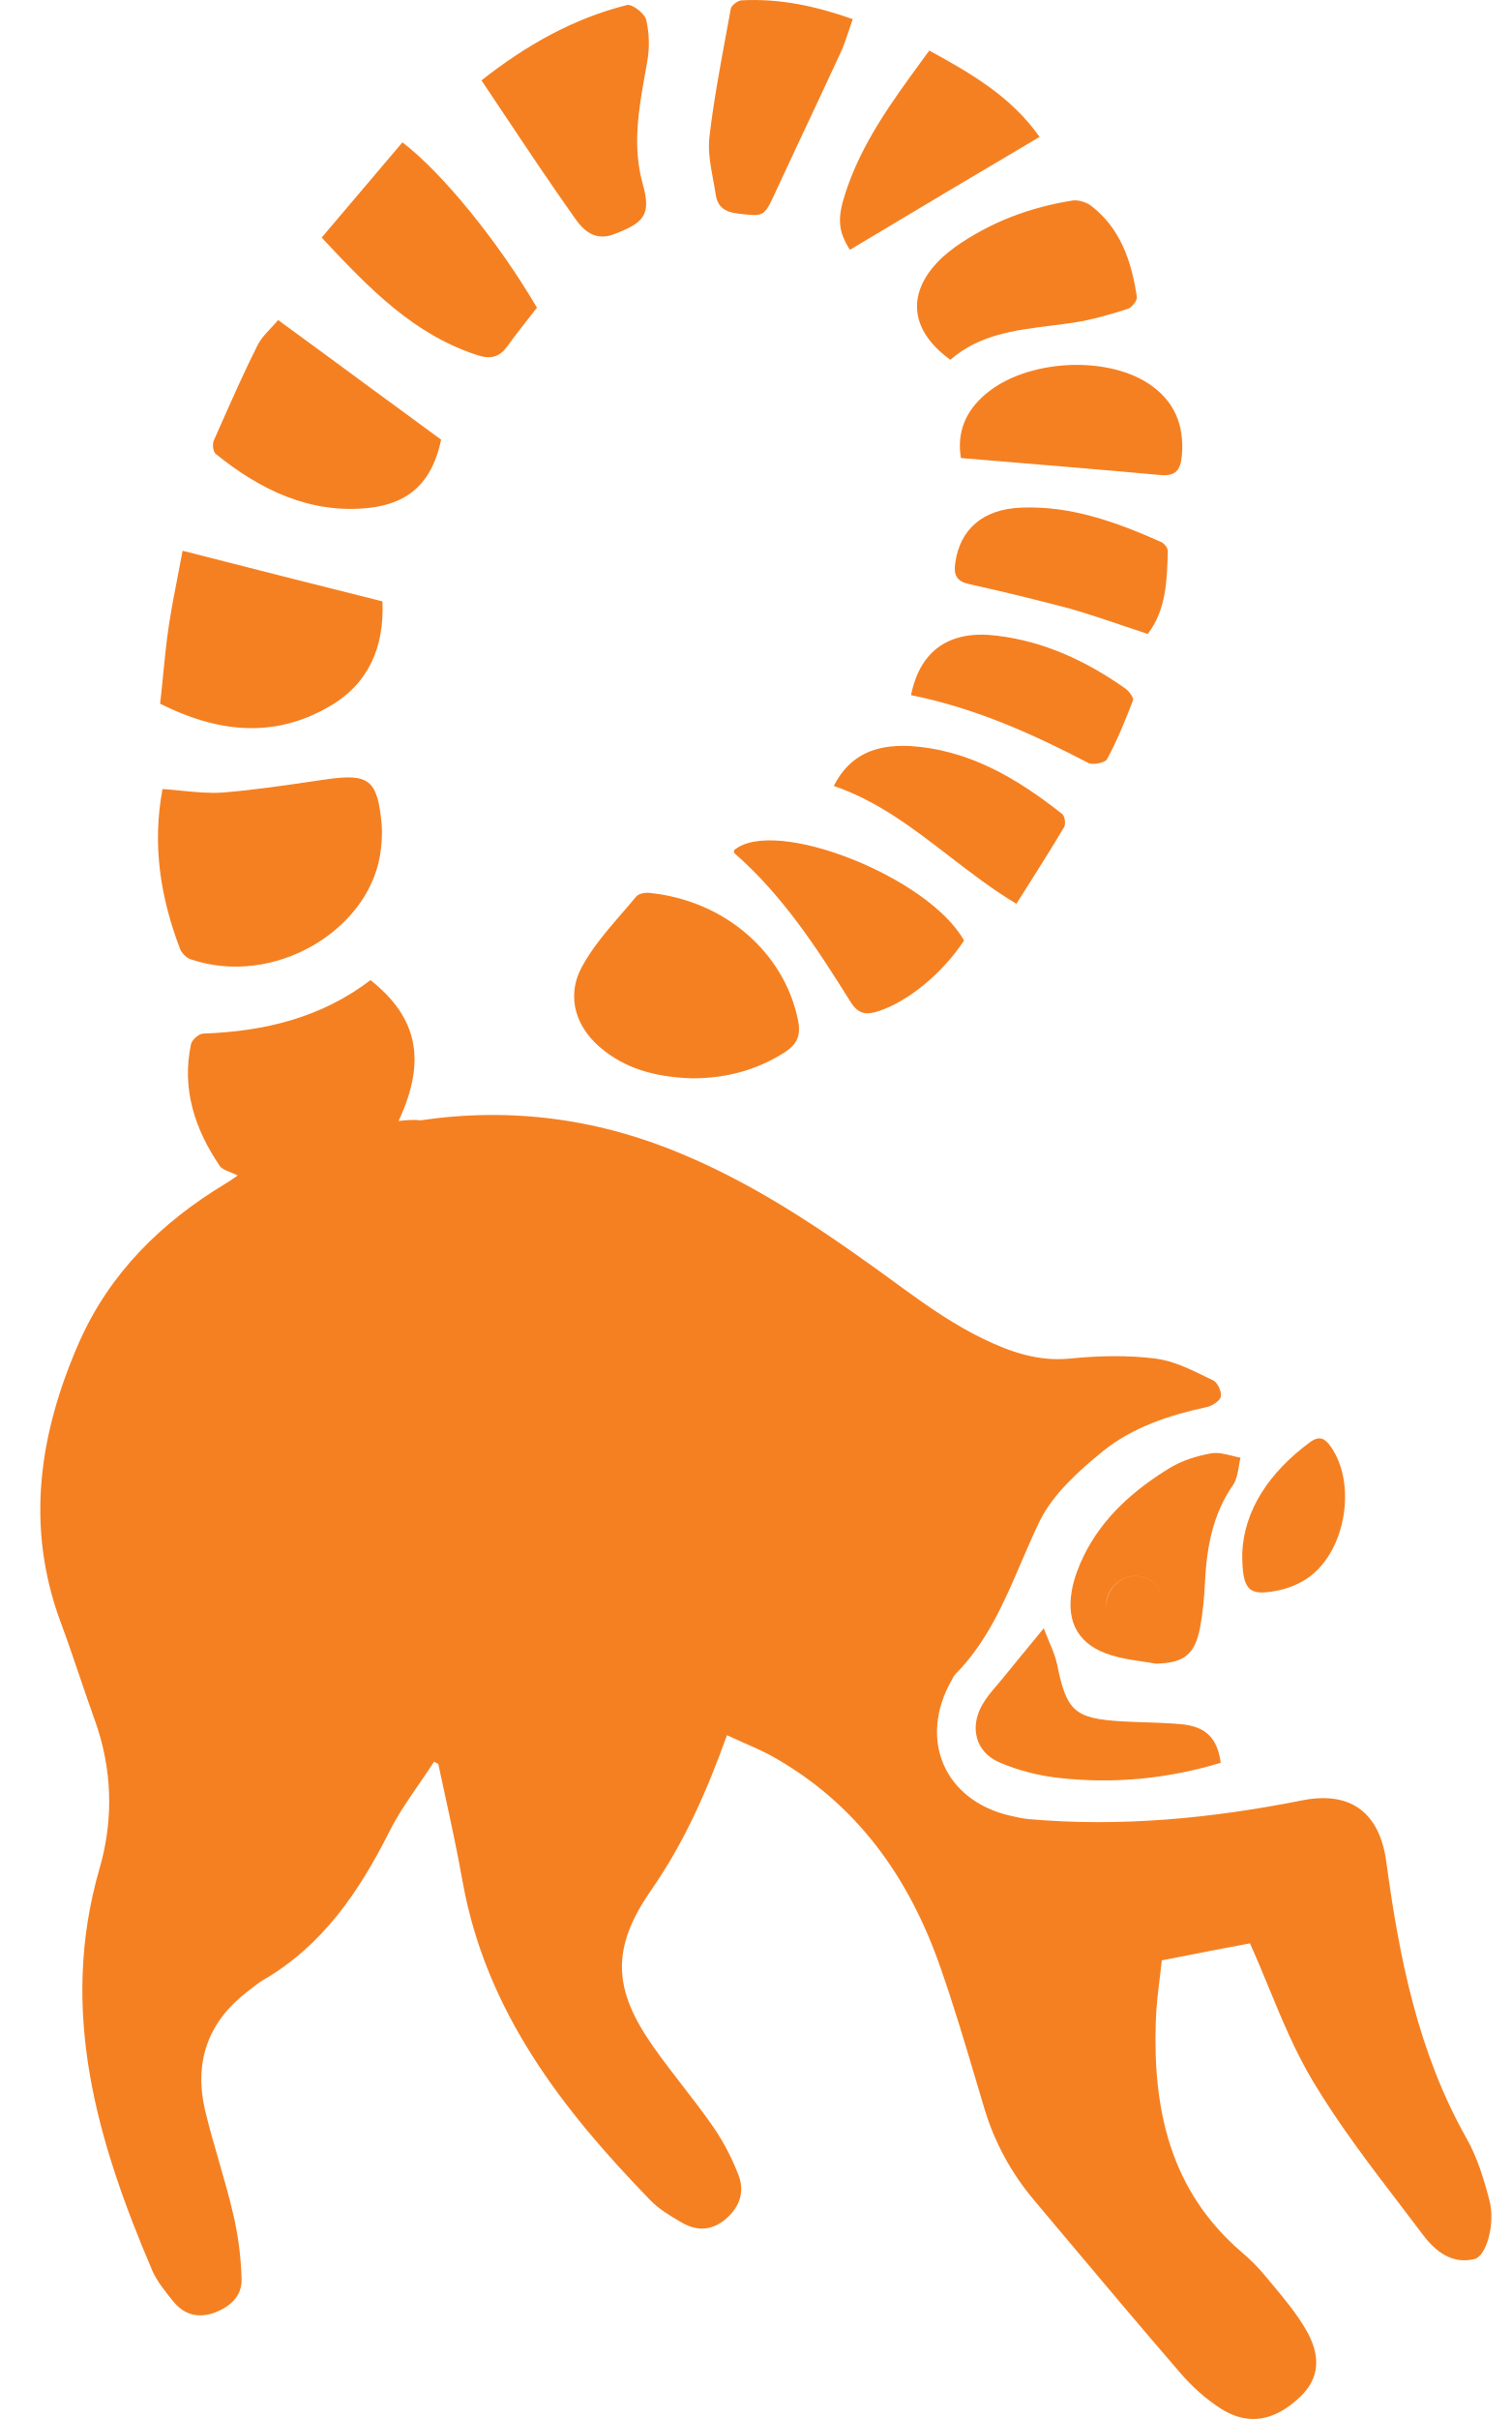
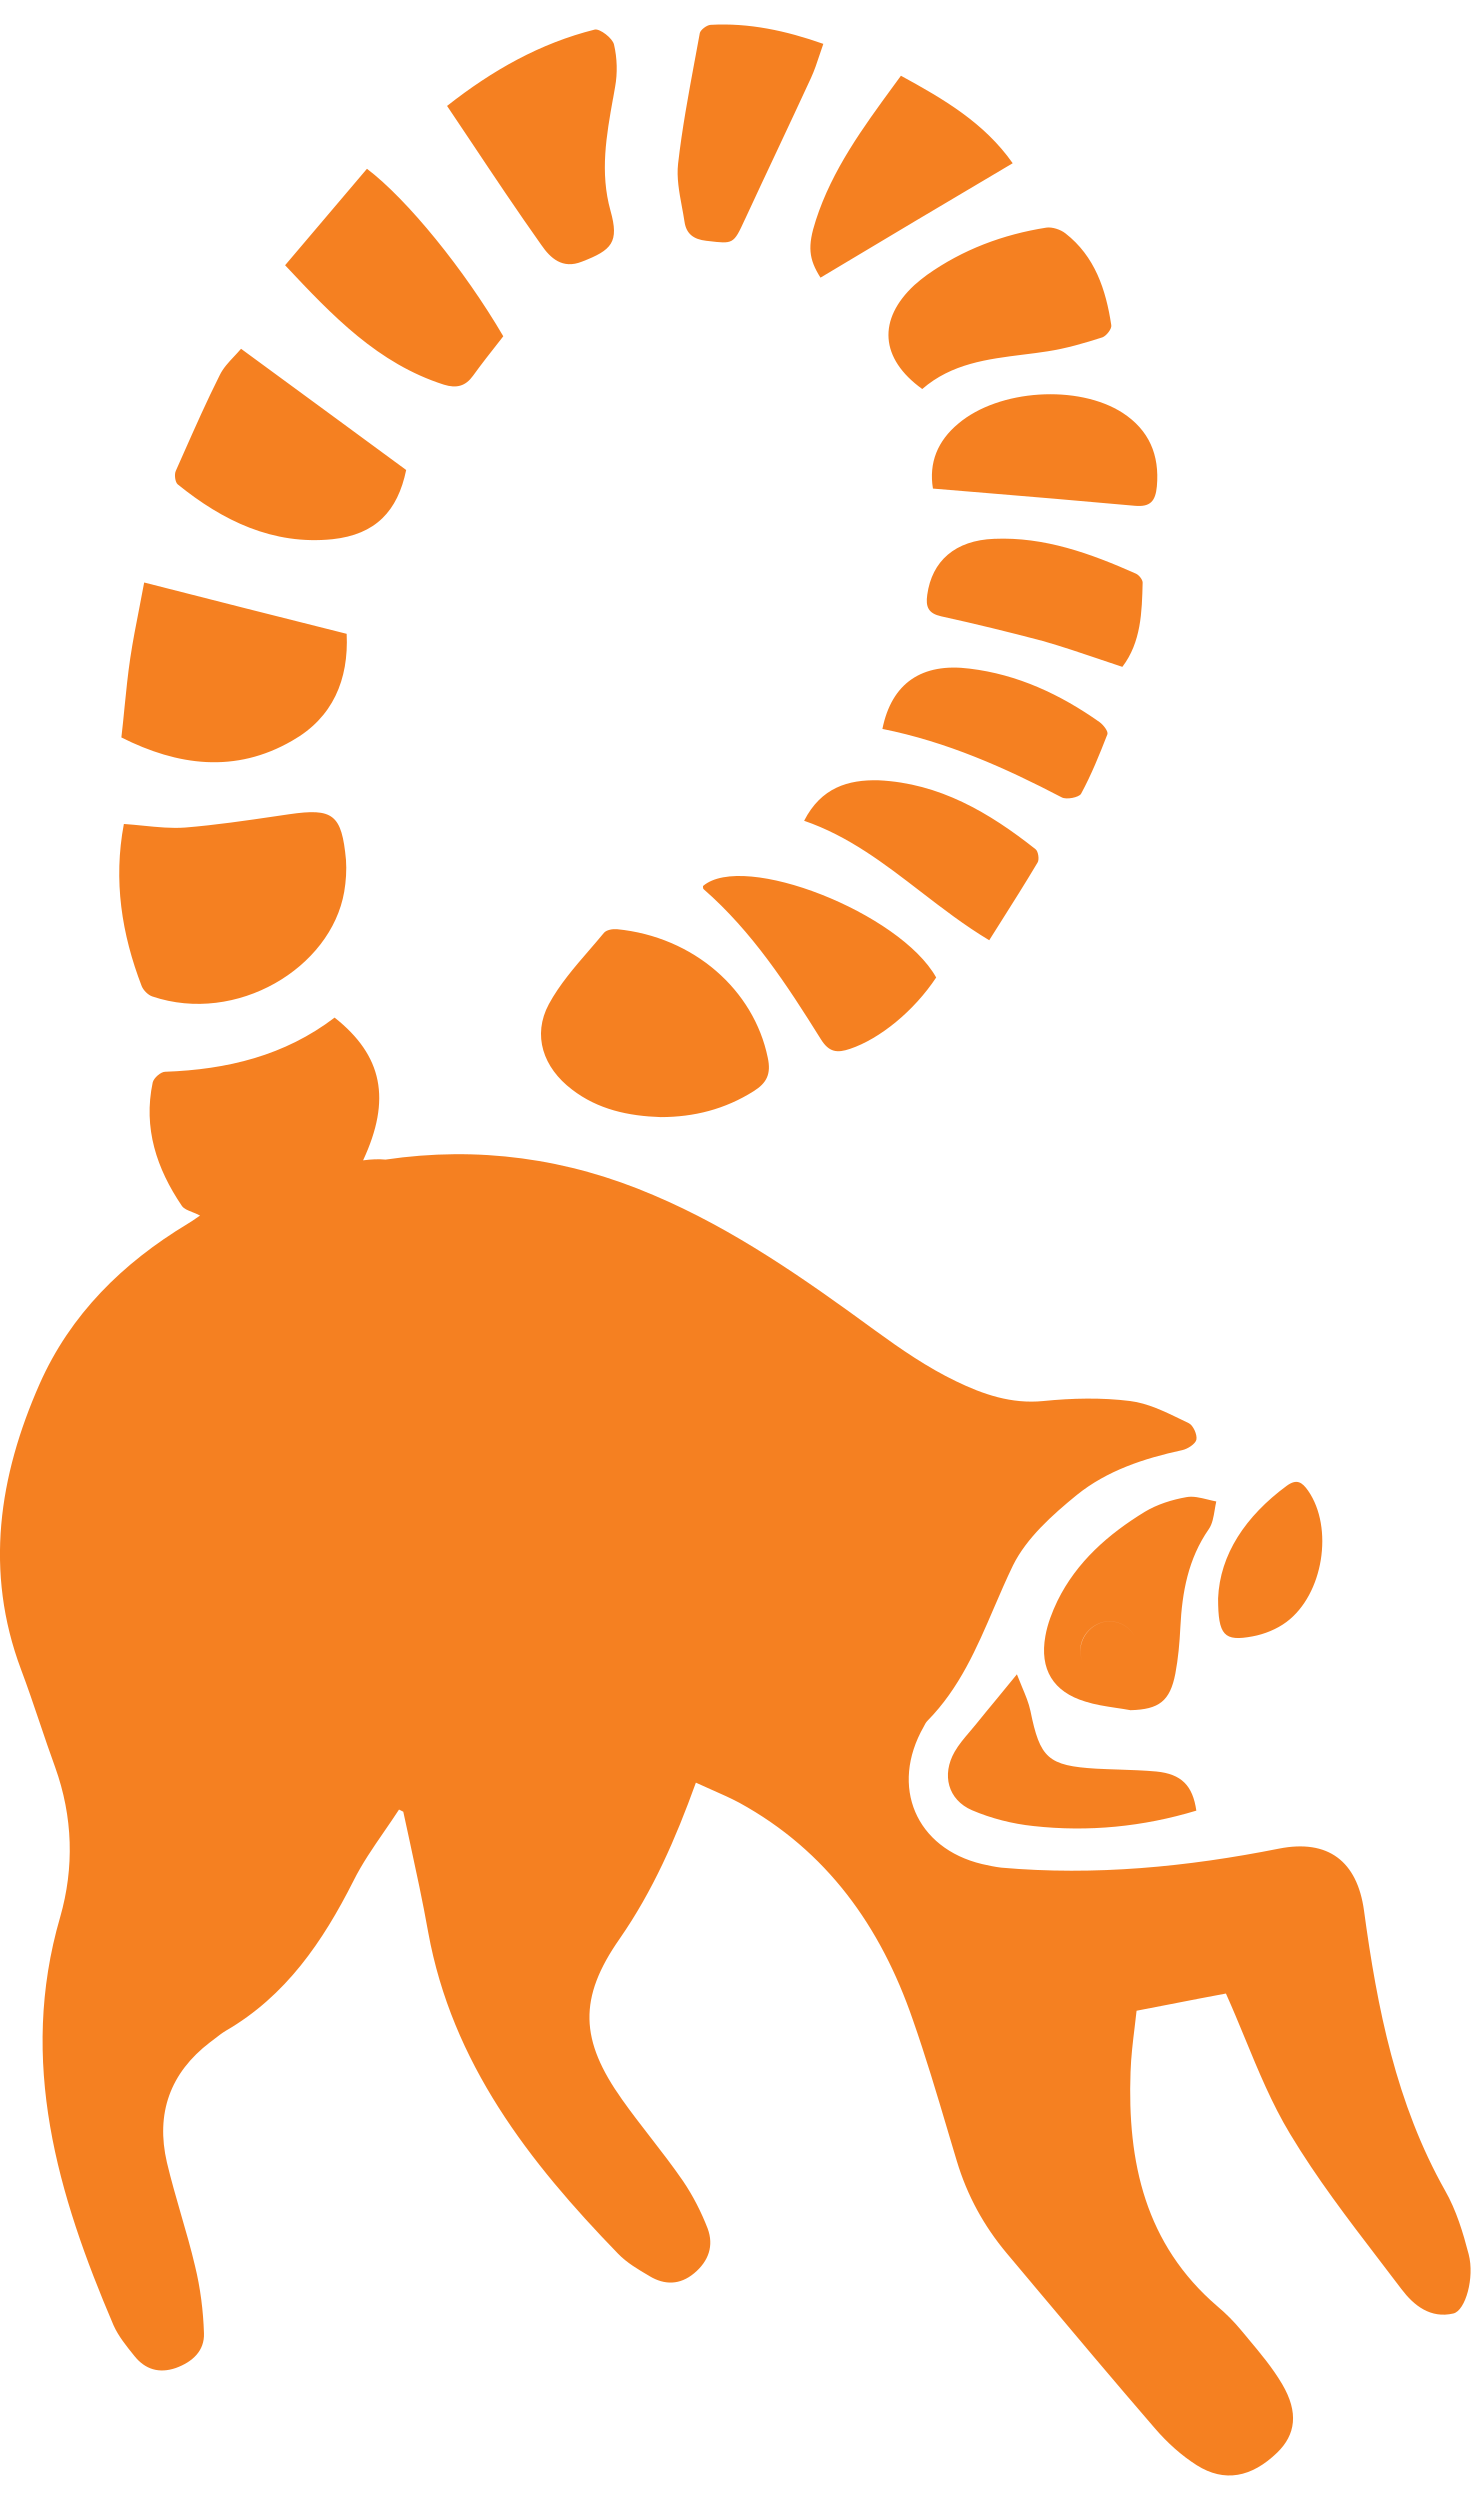
- <svg xmlns="http://www.w3.org/2000/svg" width="25" height="40" viewBox="0 0 25 40" fill="none">
-   <path fill-rule="evenodd" clip-rule="evenodd" d="M12.262 0.006C12.89 -0.029 13.488 0.099 14.104 0.316C14.083 0.374 14.065 0.431 14.046 0.487C14.001 0.623 13.958 0.754 13.9 0.878C13.723 1.261 13.543 1.645 13.363 2.028L13.363 2.028L13.363 2.028L13.363 2.028L13.363 2.028L13.363 2.028L13.363 2.028L13.363 2.028L13.363 2.028L13.363 2.028L13.363 2.028C13.183 2.412 13.003 2.795 12.826 3.178L12.825 3.179L12.825 3.179L12.825 3.179C12.73 3.386 12.683 3.487 12.605 3.529C12.531 3.57 12.428 3.558 12.228 3.534L12.193 3.53C11.989 3.506 11.867 3.418 11.838 3.219C11.826 3.135 11.81 3.051 11.794 2.967L11.794 2.967L11.794 2.967L11.794 2.967L11.794 2.967L11.794 2.967L11.794 2.967L11.794 2.967L11.794 2.967L11.794 2.967L11.794 2.967L11.794 2.967C11.751 2.733 11.708 2.499 11.733 2.271C11.798 1.708 11.902 1.148 12.005 0.59L12.005 0.59C12.033 0.44 12.061 0.29 12.088 0.14C12.1 0.088 12.198 0.012 12.262 0.006ZM7.963 1.329C8.093 1.522 8.22 1.713 8.347 1.903L8.347 1.903C8.732 2.48 9.109 3.045 9.503 3.6C9.648 3.811 9.845 3.998 10.165 3.869C10.653 3.682 10.775 3.553 10.63 3.038C10.456 2.412 10.564 1.81 10.672 1.206C10.683 1.143 10.694 1.081 10.705 1.019C10.746 0.796 10.74 0.55 10.688 0.328C10.665 0.223 10.455 0.065 10.374 0.082C9.485 0.305 8.707 0.744 7.963 1.329ZM6.065 6.367C6.472 6.666 6.88 6.966 7.296 7.27C7.156 7.943 6.796 8.324 6.093 8.4C5.123 8.499 4.304 8.101 3.566 7.504C3.525 7.469 3.508 7.34 3.537 7.282C3.58 7.185 3.623 7.088 3.666 6.991C3.855 6.566 4.043 6.14 4.252 5.725C4.307 5.608 4.399 5.511 4.487 5.418L4.487 5.418L4.487 5.418L4.487 5.418L4.487 5.418C4.527 5.375 4.566 5.334 4.6 5.292C5.093 5.651 5.577 6.007 6.062 6.365L6.064 6.366L6.065 6.366L6.065 6.367ZM6.325 9.944C5.227 9.669 4.164 9.4 3.02 9.107C2.995 9.243 2.968 9.383 2.94 9.526L2.94 9.526C2.888 9.79 2.835 10.065 2.793 10.342C2.753 10.604 2.727 10.869 2.7 11.139V11.139L2.7 11.139L2.7 11.139L2.7 11.139L2.7 11.139C2.684 11.303 2.668 11.468 2.648 11.636C3.566 12.098 4.507 12.227 5.436 11.688C6.099 11.314 6.36 10.693 6.325 9.944ZM2.688 13.047C2.514 13.972 2.654 14.844 2.979 15.693C3.008 15.763 3.083 15.839 3.153 15.863C4.524 16.325 6.069 15.4 6.284 14.153C6.313 13.983 6.325 13.802 6.313 13.632C6.244 12.889 6.104 12.784 5.384 12.889L5.176 12.919C4.682 12.992 4.187 13.064 3.688 13.105C3.468 13.121 3.243 13.099 3.011 13.076C2.905 13.065 2.798 13.054 2.688 13.047ZM6.592 18.537C7.057 17.542 6.912 16.828 6.128 16.207C5.314 16.828 4.373 17.056 3.362 17.091C3.293 17.091 3.176 17.191 3.159 17.267C3.002 18.01 3.223 18.672 3.635 19.28C3.668 19.328 3.732 19.353 3.803 19.381C3.844 19.397 3.889 19.415 3.932 19.438L3.895 19.463L3.872 19.479L3.872 19.479L3.872 19.479C3.824 19.512 3.778 19.544 3.728 19.573C2.671 20.211 1.817 21.048 1.312 22.189C0.649 23.694 0.411 25.245 1.01 26.843C1.117 27.13 1.216 27.423 1.315 27.715C1.398 27.958 1.48 28.201 1.567 28.441C1.858 29.249 1.881 30.08 1.649 30.888C0.963 33.247 1.608 35.413 2.52 37.549C2.6 37.728 2.731 37.889 2.857 38.045L2.857 38.045L2.863 38.052C3.037 38.269 3.264 38.339 3.537 38.246C3.81 38.146 4.007 37.965 3.996 37.678C3.984 37.309 3.937 36.94 3.85 36.583C3.784 36.299 3.702 36.018 3.621 35.737C3.54 35.456 3.458 35.175 3.391 34.892C3.205 34.09 3.444 33.428 4.094 32.931C4.122 32.91 4.149 32.889 4.176 32.868L4.176 32.868L4.176 32.868C4.234 32.823 4.291 32.779 4.35 32.743C5.332 32.175 5.936 31.286 6.435 30.297C6.575 30.015 6.756 29.754 6.936 29.492L6.936 29.492L6.936 29.492L6.936 29.492L6.936 29.492L6.936 29.492L6.936 29.492L6.936 29.491L6.936 29.491L6.936 29.491L6.936 29.491L6.936 29.491L6.936 29.491L6.936 29.491L6.937 29.491L6.937 29.491L6.937 29.491L6.937 29.491L6.937 29.491C7.019 29.372 7.101 29.253 7.179 29.132L7.249 29.167C7.284 29.331 7.319 29.495 7.355 29.659L7.355 29.659L7.355 29.659L7.355 29.659L7.355 29.659L7.355 29.659L7.355 29.659L7.355 29.659L7.355 29.659L7.355 29.659L7.355 29.659L7.355 29.659L7.355 29.659L7.355 29.659L7.355 29.659L7.355 29.659L7.355 29.659L7.355 29.659C7.462 30.151 7.568 30.642 7.655 31.134C8.045 33.27 9.299 34.88 10.752 36.378C10.895 36.528 11.083 36.639 11.261 36.743L11.269 36.747C11.513 36.893 11.763 36.893 11.995 36.7C12.233 36.501 12.32 36.25 12.216 35.969C12.111 35.699 11.977 35.436 11.815 35.196C11.646 34.95 11.464 34.715 11.282 34.48L11.282 34.48C11.126 34.278 10.969 34.075 10.822 33.867C10.13 32.895 10.101 32.211 10.781 31.239C11.321 30.46 11.693 29.612 12.024 28.693C12.116 28.736 12.207 28.776 12.296 28.816C12.448 28.882 12.594 28.947 12.733 29.02C14.162 29.805 15.039 31.04 15.562 32.556C15.774 33.161 15.957 33.776 16.14 34.392L16.14 34.392C16.187 34.551 16.235 34.71 16.282 34.868C16.451 35.43 16.724 35.928 17.096 36.373L17.521 36.879L17.521 36.879L17.521 36.879C18.186 37.67 18.849 38.459 19.524 39.241C19.715 39.463 19.948 39.674 20.198 39.832C20.651 40.119 21.092 40.031 21.511 39.627C21.813 39.334 21.865 38.971 21.592 38.509C21.435 38.243 21.233 38.001 21.035 37.764L21.035 37.764C20.997 37.719 20.96 37.675 20.924 37.631C20.808 37.49 20.674 37.356 20.535 37.239C19.355 36.226 19.065 34.886 19.117 33.416C19.125 33.17 19.155 32.923 19.185 32.683C19.195 32.593 19.206 32.504 19.216 32.416C19.395 32.381 19.573 32.346 19.747 32.313L19.75 32.312L19.75 32.312L19.753 32.311L19.754 32.311C20.078 32.248 20.388 32.188 20.674 32.135C20.782 32.375 20.884 32.621 20.985 32.867C21.205 33.4 21.426 33.935 21.72 34.423C22.152 35.143 22.665 35.813 23.177 36.483L23.177 36.483C23.298 36.641 23.418 36.799 23.538 36.958C23.741 37.227 24.014 37.444 24.386 37.356C24.584 37.309 24.735 36.77 24.636 36.39C24.543 36.033 24.433 35.67 24.253 35.354C23.451 33.932 23.143 32.369 22.928 30.782C22.818 29.975 22.341 29.612 21.54 29.77C20.041 30.068 18.536 30.215 17.008 30.08C16.904 30.068 16.799 30.045 16.695 30.021C15.614 29.764 15.184 28.757 15.742 27.78C15.759 27.744 15.777 27.709 15.806 27.68C16.325 27.152 16.607 26.497 16.889 25.839C16.989 25.606 17.089 25.373 17.2 25.145C17.421 24.701 17.839 24.326 18.24 23.998C18.734 23.6 19.338 23.401 19.959 23.267C20.047 23.249 20.174 23.167 20.192 23.097C20.209 23.015 20.14 22.863 20.07 22.828C20.026 22.806 19.981 22.785 19.936 22.763L19.936 22.763C19.67 22.633 19.395 22.5 19.111 22.465C18.646 22.406 18.164 22.418 17.694 22.465C17.171 22.517 16.706 22.353 16.271 22.143C15.806 21.92 15.364 21.616 14.946 21.311C13.802 20.474 12.646 19.661 11.333 19.105C9.927 18.502 8.469 18.303 6.958 18.525C6.848 18.514 6.726 18.519 6.592 18.537ZM12.964 17.41C12.5 17.703 11.994 17.831 11.448 17.831C10.925 17.814 10.426 17.709 10.002 17.381C9.531 17.024 9.351 16.497 9.624 15.988C9.798 15.667 10.041 15.386 10.284 15.105L10.284 15.105L10.284 15.105L10.284 15.105L10.284 15.105L10.284 15.105L10.284 15.105L10.284 15.105L10.284 15.105L10.284 15.105L10.284 15.105L10.284 15.105L10.284 15.105L10.284 15.105L10.284 15.105L10.284 15.105L10.284 15.105C10.365 15.012 10.446 14.918 10.524 14.823C10.565 14.776 10.664 14.758 10.734 14.764C11.994 14.887 12.97 15.759 13.197 16.86C13.255 17.129 13.179 17.275 12.964 17.41ZM6.656 2.354C7.318 2.858 8.248 4.005 8.881 5.088L8.816 5.171L8.816 5.171C8.666 5.362 8.524 5.542 8.387 5.732C8.265 5.901 8.12 5.942 7.911 5.878C6.836 5.533 6.098 4.76 5.32 3.929C5.773 3.396 6.215 2.875 6.656 2.354ZM15.719 5.949C16.197 5.533 16.78 5.461 17.367 5.387C17.499 5.371 17.632 5.354 17.763 5.334C18.066 5.287 18.368 5.199 18.658 5.106C18.722 5.082 18.815 4.965 18.803 4.907C18.716 4.327 18.536 3.783 18.054 3.408C17.973 3.344 17.839 3.303 17.746 3.315C17.037 3.426 16.381 3.672 15.794 4.087C15.724 4.14 15.655 4.193 15.591 4.251C14.987 4.813 15.027 5.451 15.719 5.949ZM15.945 15.553C15.359 14.499 12.803 13.492 12.14 14.06C12.14 14.078 12.14 14.107 12.152 14.113C12.942 14.803 13.511 15.675 14.063 16.559C14.197 16.776 14.331 16.788 14.54 16.717C15.028 16.553 15.585 16.097 15.945 15.553ZM19.849 26.913C19.761 27.364 19.581 27.499 19.116 27.51C19.035 27.495 18.953 27.483 18.872 27.471C18.705 27.446 18.539 27.421 18.379 27.37C17.856 27.212 17.629 26.843 17.728 26.299C17.763 26.1 17.838 25.907 17.926 25.725C18.239 25.087 18.756 24.636 19.349 24.273C19.552 24.15 19.796 24.074 20.029 24.033C20.136 24.012 20.255 24.042 20.373 24.071C20.422 24.083 20.47 24.095 20.517 24.104C20.507 24.146 20.499 24.192 20.492 24.237C20.472 24.353 20.453 24.47 20.395 24.554C20.058 25.04 19.959 25.584 19.93 26.158C19.918 26.41 19.895 26.667 19.849 26.913ZM18.774 26.059C18.518 26.059 18.292 26.287 18.297 26.544C18.299 26.601 18.31 26.656 18.329 26.706C18.31 26.656 18.299 26.602 18.298 26.546C18.298 26.288 18.519 26.06 18.774 26.06C18.972 26.06 19.143 26.184 19.212 26.361C19.144 26.183 18.972 26.059 18.774 26.059ZM15.893 7.574L16.568 7.63L16.568 7.63L16.568 7.63L16.568 7.63L16.568 7.63L16.568 7.63L16.568 7.63L16.568 7.63C17.453 7.703 18.32 7.775 19.187 7.855C19.442 7.878 19.524 7.778 19.547 7.538C19.593 7.023 19.419 6.619 18.989 6.338C18.263 5.87 16.968 5.952 16.305 6.514C15.969 6.795 15.823 7.152 15.893 7.574ZM15.37 0.836C16.067 1.216 16.73 1.603 17.194 2.264C16.125 2.896 15.091 3.511 14.057 4.131C13.866 3.827 13.842 3.622 13.982 3.195C14.247 2.372 14.748 1.686 15.257 0.99L15.257 0.99L15.37 0.836ZM15.691 14.15L15.691 14.15C16.049 14.426 16.411 14.705 16.811 14.945C16.866 14.858 16.921 14.772 16.975 14.686L16.975 14.686C17.191 14.345 17.402 14.011 17.601 13.675C17.63 13.628 17.613 13.493 17.566 13.458C16.811 12.861 15.998 12.381 15.005 12.334C14.511 12.322 14.069 12.451 13.79 12.996C14.515 13.244 15.097 13.693 15.691 14.15ZM19.315 9.109C19.303 9.589 19.291 10.08 18.984 10.483C18.863 10.443 18.743 10.403 18.625 10.363C18.31 10.256 18 10.151 17.688 10.062C17.136 9.916 16.584 9.781 16.027 9.658C15.818 9.611 15.771 9.506 15.8 9.307C15.876 8.757 16.253 8.417 16.892 8.394C17.711 8.359 18.467 8.634 19.204 8.962C19.257 8.985 19.315 9.061 19.315 9.108L19.315 9.109ZM17.263 26.925C17.139 27.078 17.028 27.212 16.925 27.337L16.925 27.337L16.924 27.337L16.924 27.337C16.81 27.476 16.705 27.604 16.601 27.733C16.565 27.777 16.528 27.82 16.491 27.864C16.401 27.969 16.312 28.073 16.247 28.189C16.032 28.564 16.136 28.974 16.531 29.143C16.845 29.278 17.193 29.366 17.53 29.401C18.431 29.5 19.32 29.413 20.191 29.149C20.133 28.739 19.947 28.552 19.54 28.511C19.337 28.493 19.132 28.486 18.927 28.479L18.927 28.479L18.927 28.479L18.927 28.479C18.804 28.475 18.681 28.471 18.559 28.464C17.769 28.418 17.641 28.294 17.484 27.522C17.457 27.392 17.403 27.265 17.346 27.131C17.319 27.064 17.29 26.996 17.263 26.925ZM17.996 12.614C17.066 12.128 16.119 11.706 15.068 11.495C15.219 10.746 15.713 10.413 16.491 10.512C17.276 10.606 17.973 10.934 18.612 11.384C18.675 11.431 18.757 11.537 18.739 11.583C18.612 11.911 18.478 12.245 18.309 12.555C18.275 12.614 18.071 12.655 17.996 12.614ZM20.546 25.685C20.546 26.294 20.645 26.393 21.11 26.305C21.302 26.27 21.505 26.188 21.662 26.071C22.266 25.62 22.434 24.532 22.016 23.929C21.917 23.788 21.83 23.73 21.668 23.847C20.994 24.344 20.575 24.971 20.546 25.685Z" fill="#F58021" />
+ <svg xmlns="http://www.w3.org/2000/svg" width="30" height="51" viewBox="0 0 30 51" fill="none">
+   <path fill-rule="evenodd" clip-rule="evenodd" d="M14.494 0.507C15.278 0.463 16.026 0.624 16.796 0.895C16.77 0.968 16.747 1.039 16.723 1.109C16.667 1.279 16.613 1.442 16.541 1.597C16.32 2.076 16.095 2.556 15.87 3.035L15.87 3.035L15.87 3.035L15.87 3.035L15.87 3.035L15.87 3.035L15.87 3.035L15.87 3.035L15.87 3.035L15.87 3.035L15.87 3.035C15.645 3.514 15.419 3.994 15.198 4.473L15.197 4.474C15.078 4.733 15.02 4.859 14.922 4.912C14.83 4.962 14.701 4.947 14.451 4.917L14.406 4.912C14.152 4.883 14 4.773 13.964 4.524C13.948 4.419 13.929 4.314 13.909 4.208C13.855 3.916 13.801 3.624 13.833 3.339C13.913 2.635 14.043 1.936 14.172 1.237L14.173 1.237L14.173 1.237L14.173 1.236L14.173 1.236L14.173 1.236L14.173 1.236L14.173 1.236L14.173 1.235L14.173 1.235L14.173 1.234C14.208 1.048 14.242 0.862 14.276 0.675C14.29 0.61 14.414 0.514 14.494 0.507ZM9.12 2.161C9.282 2.402 9.442 2.641 9.601 2.879C10.082 3.601 10.553 4.306 11.045 5C11.226 5.263 11.473 5.498 11.873 5.337C12.483 5.102 12.635 4.942 12.454 4.298C12.236 3.515 12.371 2.762 12.506 2.007L12.507 2.007C12.52 1.929 12.534 1.851 12.548 1.773C12.599 1.495 12.591 1.188 12.526 0.91C12.497 0.778 12.236 0.581 12.134 0.603C11.023 0.881 10.05 1.429 9.12 2.161ZM6.748 8.458C7.257 8.832 7.767 9.208 8.286 9.588C8.112 10.429 7.662 10.905 6.783 11C5.57 11.124 4.546 10.627 3.624 9.88C3.573 9.836 3.551 9.676 3.588 9.602C3.642 9.481 3.695 9.36 3.749 9.239C3.985 8.707 4.221 8.174 4.481 7.656C4.551 7.51 4.665 7.389 4.775 7.272C4.825 7.219 4.873 7.167 4.917 7.115C5.533 7.565 6.14 8.011 6.748 8.458ZM7.072 12.93C5.7 12.586 4.371 12.249 2.941 11.883C2.91 12.053 2.876 12.229 2.841 12.408L2.841 12.408C2.776 12.738 2.709 13.081 2.657 13.427C2.608 13.755 2.575 14.086 2.541 14.423C2.521 14.628 2.501 14.835 2.476 15.044C3.623 15.622 4.8 15.783 5.961 15.11C6.789 14.642 7.116 13.866 7.072 12.93ZM2.527 16.809C2.309 17.965 2.483 19.055 2.89 20.116C2.926 20.204 3.021 20.299 3.108 20.328C4.822 20.906 6.753 19.75 7.022 18.192C7.058 17.98 7.073 17.753 7.058 17.541C6.971 16.611 6.797 16.48 5.896 16.611L5.637 16.649H5.637H5.637H5.637H5.637H5.637H5.637H5.637H5.637H5.637H5.637H5.637H5.637H5.637H5.637H5.637H5.637H5.637C5.019 16.74 4.4 16.831 3.776 16.882C3.502 16.902 3.221 16.874 2.93 16.845L2.93 16.845L2.93 16.845L2.93 16.845L2.93 16.845C2.798 16.832 2.663 16.818 2.527 16.809ZM7.407 23.671C7.987 22.427 7.806 21.535 6.826 20.759C5.809 21.535 4.633 21.82 3.369 21.864C3.282 21.864 3.137 21.988 3.115 22.083C2.919 23.012 3.195 23.839 3.71 24.6C3.752 24.66 3.831 24.691 3.92 24.726L3.92 24.726C3.972 24.747 4.027 24.768 4.081 24.798L4.048 24.82L4.007 24.848L4.007 24.848C3.947 24.89 3.889 24.93 3.827 24.966C2.505 25.764 1.437 26.81 0.806 28.237C-0.022 30.117 -0.32 32.056 0.428 34.054C0.563 34.413 0.687 34.778 0.81 35.143C0.913 35.448 1.016 35.752 1.125 36.051C1.488 37.061 1.517 38.1 1.227 39.11C0.37 42.058 1.176 44.766 2.316 47.436C2.416 47.66 2.58 47.861 2.737 48.056L2.745 48.066C2.962 48.336 3.246 48.424 3.587 48.307C3.928 48.183 4.175 47.956 4.161 47.597C4.146 47.136 4.088 46.675 3.979 46.229C3.896 45.874 3.794 45.523 3.692 45.172L3.692 45.172L3.692 45.172L3.692 45.172L3.692 45.172L3.692 45.172L3.692 45.172L3.692 45.172L3.692 45.172L3.692 45.172L3.692 45.172L3.692 45.172L3.692 45.172L3.692 45.172L3.692 45.172L3.692 45.172L3.692 45.172L3.692 45.172C3.591 44.82 3.489 44.469 3.405 44.114C3.173 43.112 3.471 42.285 4.284 41.663C4.319 41.638 4.353 41.611 4.387 41.585C4.459 41.529 4.529 41.474 4.604 41.429C5.831 40.719 6.586 39.607 7.21 38.371C7.385 38.019 7.611 37.692 7.836 37.365C7.939 37.215 8.042 37.066 8.14 36.915L8.227 36.959C8.271 37.163 8.315 37.368 8.36 37.573C8.493 38.188 8.626 38.802 8.735 39.417C9.222 42.088 10.79 44.1 12.606 45.973C12.785 46.16 13.021 46.298 13.243 46.428L13.252 46.434C13.557 46.617 13.869 46.617 14.16 46.375C14.458 46.127 14.566 45.812 14.436 45.461C14.305 45.124 14.138 44.795 13.935 44.495C13.724 44.188 13.496 43.894 13.269 43.6L13.269 43.6L13.268 43.599C13.073 43.347 12.877 43.094 12.693 42.834C11.829 41.619 11.793 40.763 12.642 39.549C13.318 38.575 13.782 37.514 14.196 36.366C14.312 36.42 14.425 36.47 14.536 36.519L14.537 36.519C14.726 36.603 14.908 36.683 15.082 36.776C16.868 37.756 17.965 39.3 18.619 41.195C18.884 41.951 19.113 42.721 19.341 43.489L19.341 43.49C19.401 43.689 19.459 43.887 19.519 44.085C19.73 44.788 20.071 45.41 20.536 45.965C20.712 46.176 20.889 46.386 21.066 46.596L21.067 46.598C21.898 47.587 22.727 48.574 23.571 49.551C23.811 49.829 24.101 50.092 24.413 50.29C24.98 50.648 25.532 50.539 26.054 50.034C26.432 49.668 26.497 49.214 26.156 48.636C25.96 48.303 25.708 48.002 25.459 47.705L25.459 47.705L25.459 47.704C25.413 47.649 25.366 47.594 25.321 47.539C25.176 47.363 25.009 47.195 24.834 47.048C23.36 45.783 22.997 44.107 23.063 42.27C23.073 41.962 23.11 41.654 23.147 41.354C23.161 41.241 23.174 41.129 23.186 41.019C23.413 40.976 23.638 40.932 23.858 40.889C24.263 40.81 24.651 40.734 25.009 40.668C25.144 40.969 25.271 41.276 25.398 41.584L25.398 41.584C25.672 42.25 25.948 42.919 26.316 43.529C26.856 44.429 27.497 45.267 28.137 46.104C28.288 46.302 28.439 46.499 28.589 46.697C28.843 47.034 29.184 47.304 29.649 47.195C29.896 47.136 30.085 46.463 29.961 45.987C29.845 45.541 29.707 45.087 29.482 44.692C28.48 42.914 28.095 40.961 27.826 38.978C27.688 37.968 27.093 37.514 26.091 37.712C24.217 38.085 22.336 38.268 20.427 38.1C20.296 38.085 20.165 38.056 20.035 38.027C18.684 37.705 18.146 36.446 18.844 35.224C18.865 35.181 18.887 35.137 18.924 35.1C19.573 34.44 19.925 33.621 20.278 32.798C20.403 32.508 20.528 32.217 20.666 31.932C20.942 31.376 21.465 30.907 21.966 30.498C22.583 30 23.338 29.751 24.116 29.583C24.224 29.561 24.384 29.459 24.406 29.371C24.428 29.268 24.341 29.078 24.253 29.034C24.198 29.008 24.142 28.981 24.086 28.953C23.753 28.792 23.41 28.625 23.055 28.581C22.474 28.508 21.872 28.522 21.284 28.581C20.63 28.646 20.049 28.442 19.504 28.178C18.924 27.9 18.372 27.52 17.849 27.139C16.418 26.093 14.973 25.076 13.332 24.381C11.575 23.627 9.752 23.378 7.864 23.656C7.726 23.642 7.574 23.649 7.407 23.671ZM15.372 22.262C14.791 22.628 14.159 22.789 13.477 22.789C12.823 22.767 12.199 22.636 11.668 22.226C11.08 21.779 10.855 21.121 11.197 20.484C11.414 20.084 11.718 19.733 12.022 19.381C12.123 19.264 12.224 19.147 12.322 19.028C12.373 18.97 12.496 18.948 12.583 18.955C14.159 19.109 15.379 20.199 15.662 21.575C15.735 21.911 15.641 22.094 15.372 22.262ZM7.486 3.443C8.314 4.072 9.476 5.506 10.267 6.86L10.186 6.964L10.186 6.964C9.998 7.203 9.821 7.428 9.65 7.665C9.498 7.877 9.316 7.928 9.055 7.847C7.711 7.416 6.789 6.45 5.816 5.411C6.382 4.745 6.934 4.094 7.486 3.443ZM18.814 7.936C19.413 7.416 20.142 7.326 20.875 7.234C21.04 7.214 21.206 7.193 21.371 7.167C21.748 7.109 22.126 6.999 22.489 6.882C22.569 6.853 22.685 6.707 22.67 6.633C22.561 5.909 22.336 5.228 21.734 4.76C21.632 4.68 21.465 4.628 21.349 4.643C20.463 4.782 19.642 5.089 18.909 5.609C18.822 5.675 18.735 5.741 18.655 5.814C17.899 6.516 17.95 7.314 18.814 7.936ZM19.098 19.941C18.364 18.624 15.169 17.365 14.341 18.075C14.341 18.097 14.341 18.133 14.356 18.141C15.344 19.004 16.055 20.094 16.745 21.199C16.912 21.47 17.079 21.485 17.34 21.397C17.951 21.192 18.648 20.621 19.098 19.941ZM23.977 34.142C23.868 34.705 23.643 34.873 23.062 34.888C22.96 34.869 22.858 34.854 22.756 34.839C22.547 34.807 22.34 34.776 22.14 34.712C21.486 34.515 21.203 34.054 21.326 33.373C21.37 33.125 21.464 32.883 21.573 32.656C21.965 31.859 22.612 31.296 23.352 30.842C23.607 30.688 23.912 30.593 24.202 30.542C24.336 30.516 24.485 30.553 24.633 30.589C24.693 30.604 24.753 30.619 24.812 30.63C24.8 30.683 24.79 30.74 24.781 30.797C24.757 30.942 24.733 31.088 24.66 31.193C24.238 31.8 24.115 32.481 24.079 33.198C24.064 33.513 24.035 33.834 23.977 34.142ZM22.634 33.074C22.314 33.074 22.031 33.359 22.038 33.681C22.04 33.774 22.064 33.862 22.104 33.94C22.064 33.862 22.041 33.775 22.039 33.682C22.039 33.36 22.315 33.075 22.634 33.075C22.86 33.075 23.058 33.204 23.156 33.395C23.058 33.203 22.86 33.074 22.634 33.074ZM19.032 9.967L19.876 10.037L19.876 10.037L19.877 10.037L19.877 10.037C20.983 10.129 22.066 10.219 23.15 10.318C23.469 10.347 23.571 10.223 23.6 9.923C23.658 9.279 23.44 8.774 22.903 8.423C21.995 7.838 20.376 7.94 19.548 8.643C19.127 8.994 18.945 9.44 19.032 9.967ZM18.379 1.545C19.25 2.021 20.078 2.503 20.659 3.33C19.323 4.12 18.03 4.889 16.738 5.664C16.498 5.284 16.469 5.028 16.643 4.494C16.975 3.465 17.602 2.607 18.238 1.738L18.379 1.545ZM16.404 16.744C17.31 17.055 18.037 17.616 18.779 18.187L18.779 18.187C19.227 18.532 19.68 18.881 20.18 19.181C20.248 19.072 20.317 18.965 20.384 18.858L20.384 18.858C20.654 18.431 20.918 18.014 21.168 17.593C21.204 17.535 21.182 17.366 21.124 17.323C20.18 16.576 19.163 15.976 17.922 15.918C17.304 15.903 16.752 16.064 16.404 16.744ZM23.31 11.886C23.295 12.486 23.28 13.1 22.896 13.604C22.745 13.554 22.596 13.504 22.448 13.454L22.447 13.454L22.447 13.453C22.053 13.32 21.667 13.189 21.276 13.077C20.587 12.895 19.897 12.726 19.2 12.573C18.938 12.514 18.88 12.382 18.916 12.133C19.011 11.446 19.483 11.021 20.282 10.992C21.305 10.948 22.25 11.292 23.172 11.702C23.237 11.731 23.31 11.826 23.31 11.885L23.31 11.886ZM20.745 34.156C20.59 34.347 20.451 34.515 20.322 34.672C20.179 34.845 20.047 35.004 19.917 35.166C19.873 35.221 19.826 35.276 19.78 35.33L19.78 35.33C19.668 35.461 19.557 35.592 19.474 35.737C19.206 36.205 19.337 36.717 19.83 36.929C20.222 37.097 20.658 37.207 21.079 37.251C22.205 37.376 23.316 37.266 24.405 36.937C24.332 36.424 24.1 36.19 23.592 36.139C23.338 36.116 23.081 36.108 22.826 36.099H22.826H22.826H22.826C22.671 36.094 22.517 36.089 22.365 36.081C21.377 36.022 21.217 35.868 21.021 34.903C20.987 34.741 20.92 34.582 20.849 34.413C20.815 34.331 20.779 34.245 20.745 34.156ZM21.661 16.267C20.499 15.66 19.316 15.133 18.001 14.87C18.19 13.933 18.807 13.516 19.78 13.64C20.761 13.758 21.632 14.167 22.431 14.731C22.511 14.789 22.612 14.921 22.591 14.979C22.431 15.389 22.264 15.806 22.053 16.194C22.01 16.267 21.756 16.318 21.661 16.267ZM24.849 32.606C24.849 33.367 24.973 33.491 25.553 33.382C25.793 33.338 26.047 33.235 26.243 33.089C26.999 32.526 27.209 31.165 26.686 30.411C26.563 30.235 26.454 30.162 26.251 30.309C25.408 30.93 24.886 31.713 24.849 32.606Z" fill="#F58021" />
</svg>
